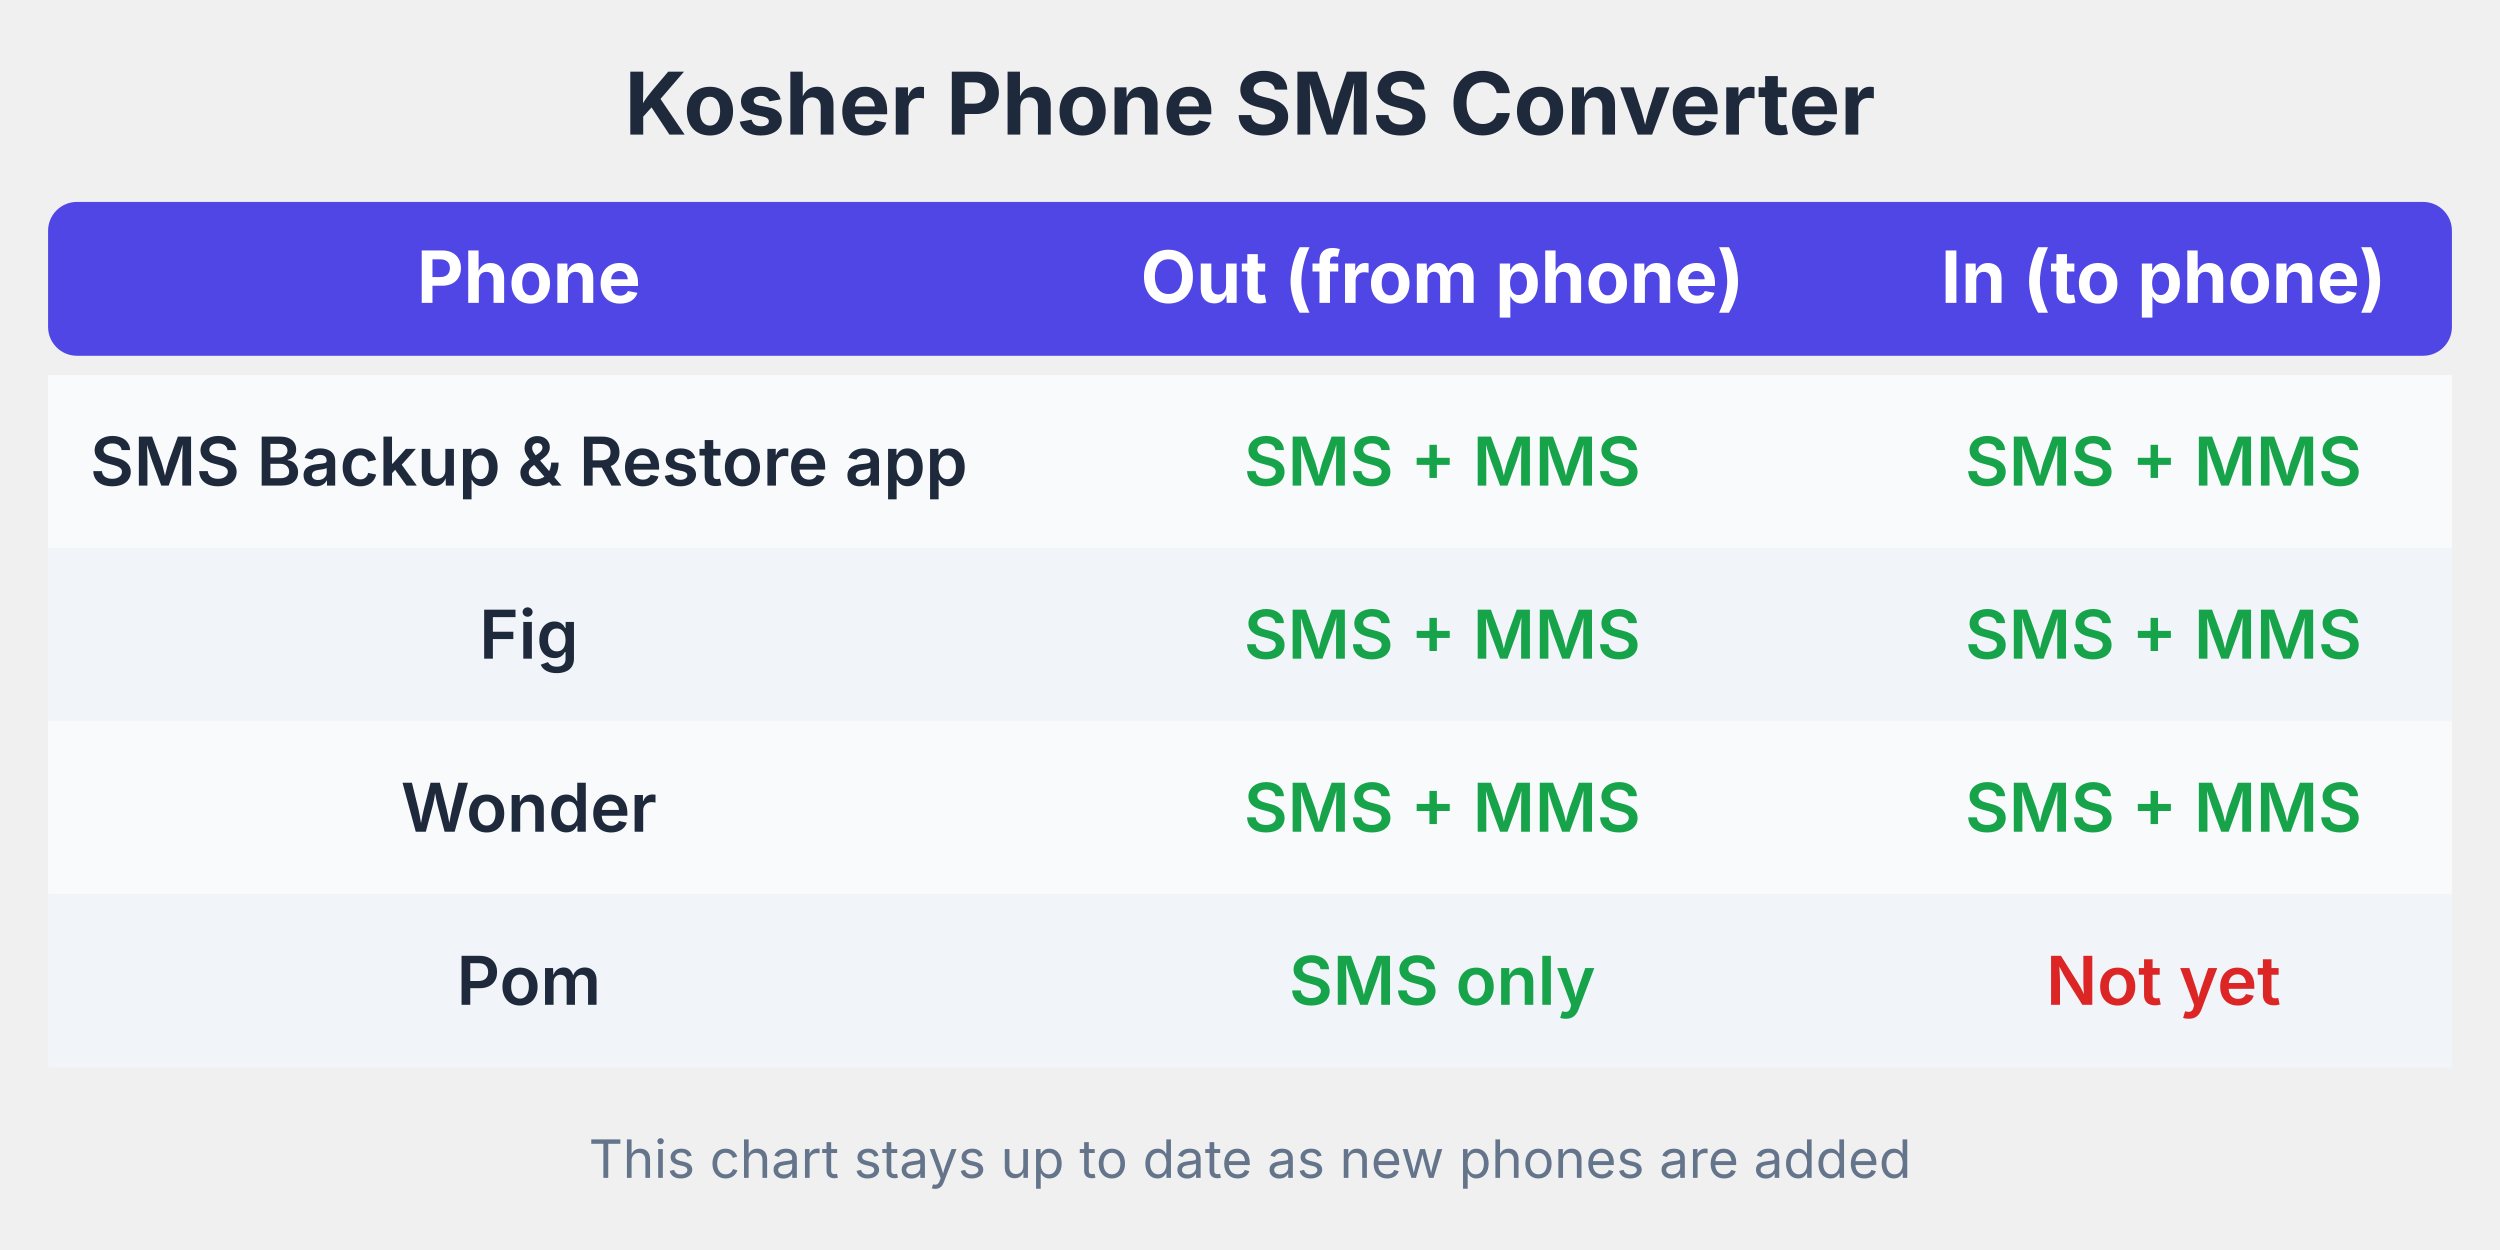
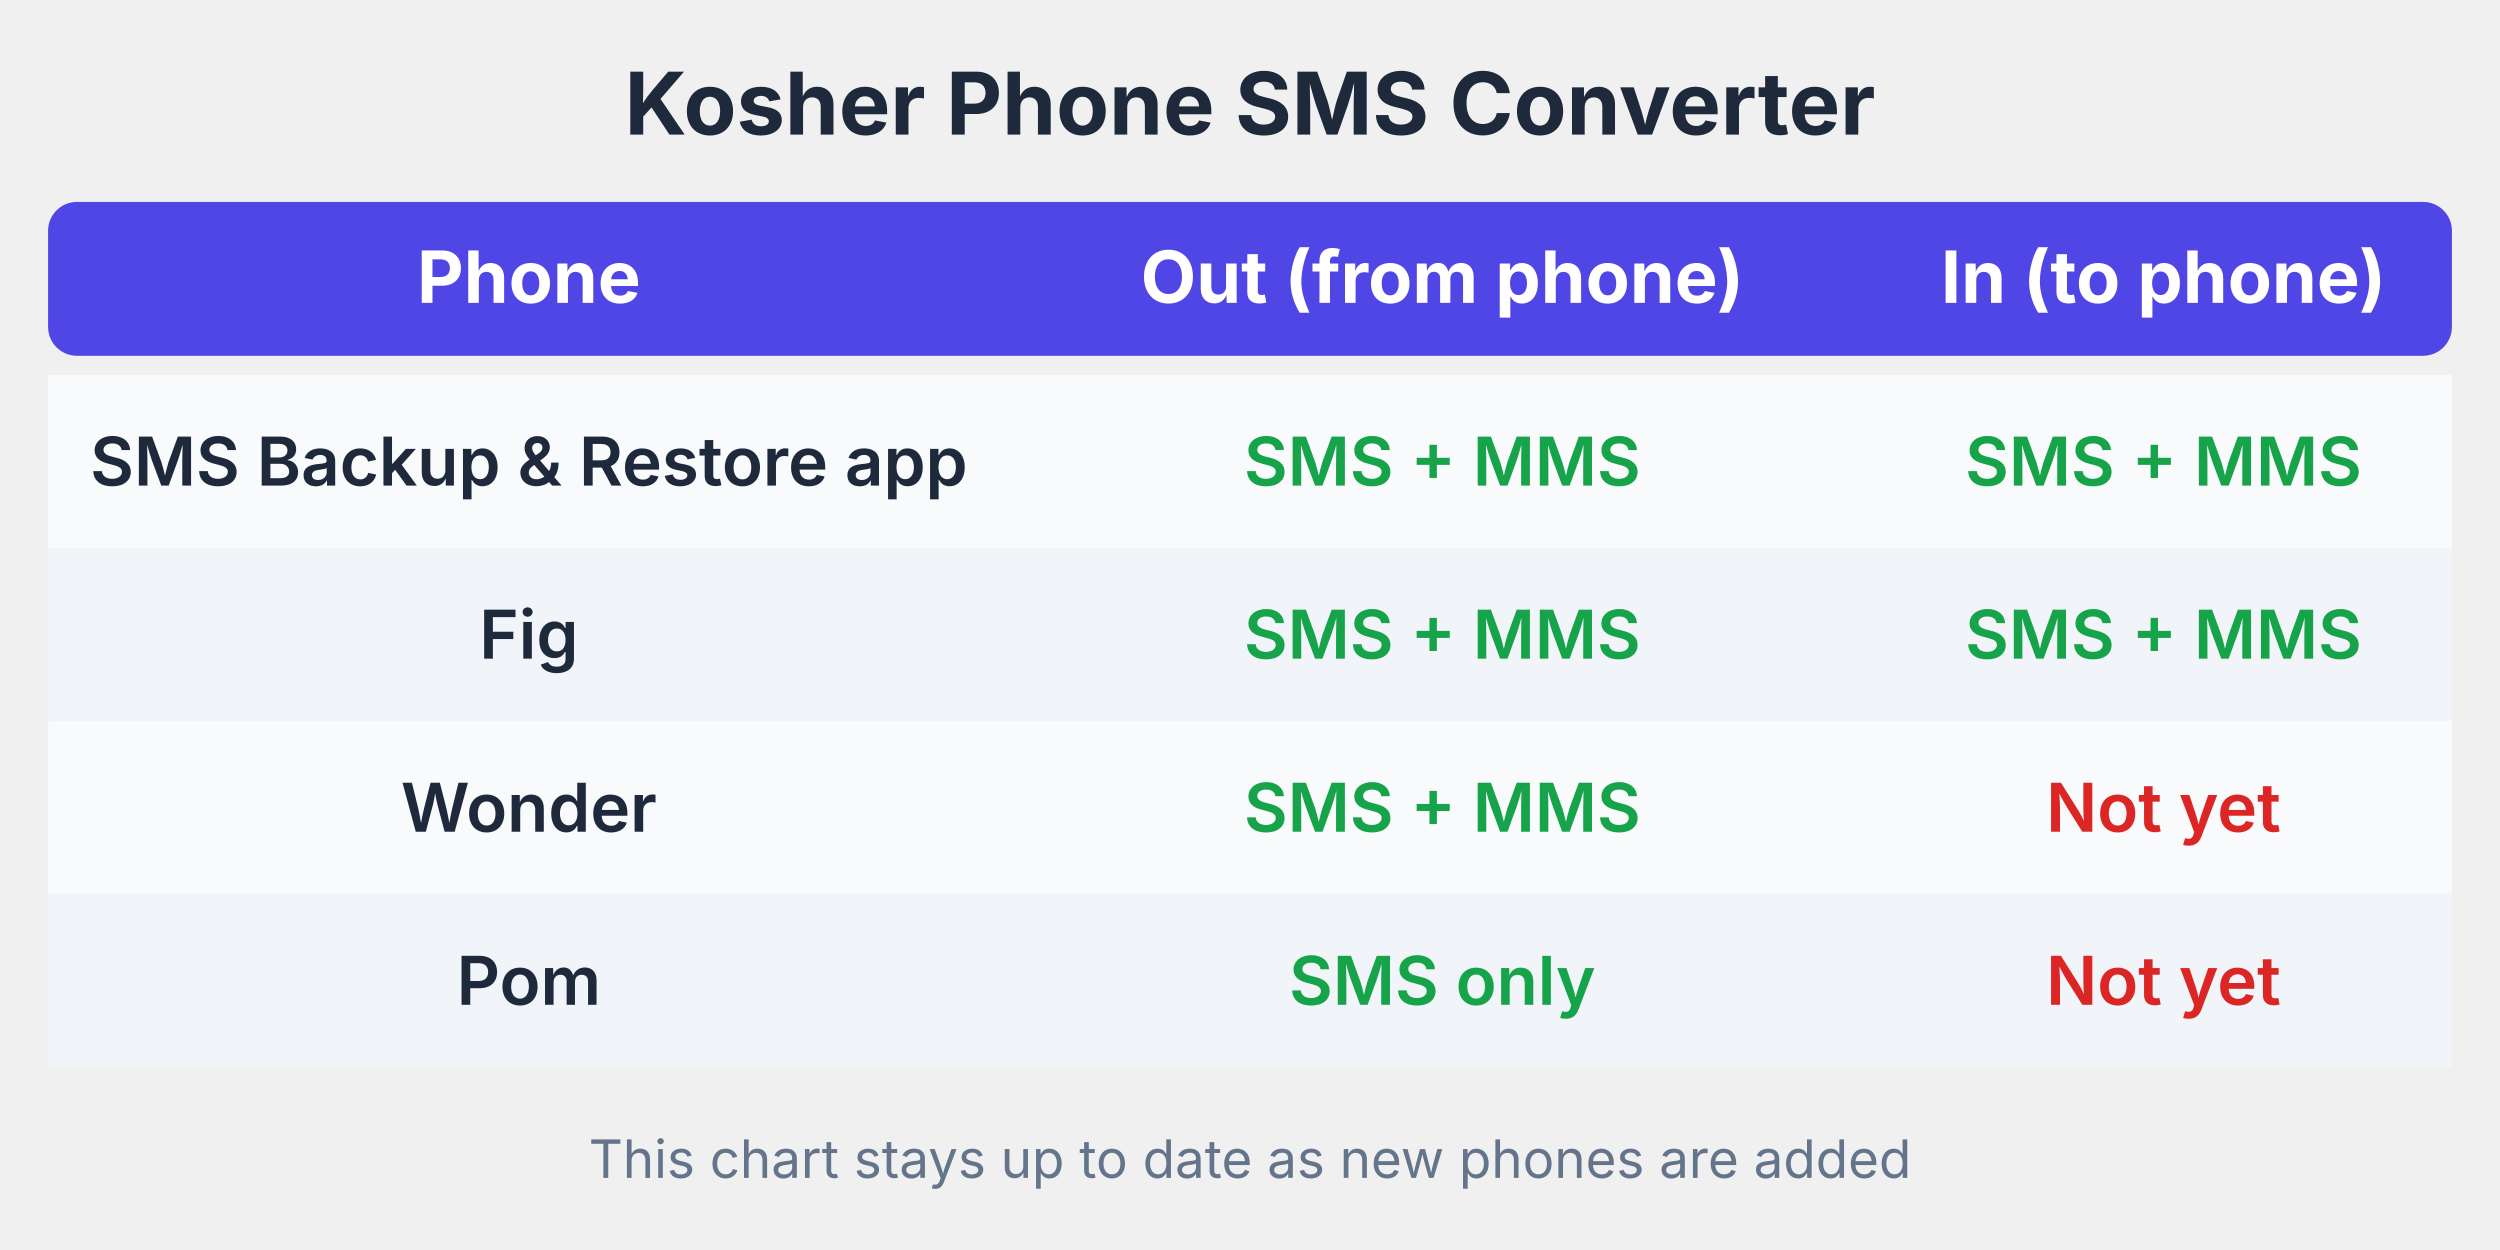
<svg xmlns="http://www.w3.org/2000/svg" width="520" height="260" viewBox="0 0 520 260">
  <style>
    text { font-family: -apple-system, BlinkMacSystemFont, 'Segoe UI', sans-serif; font-size: 14px; fill: #1e293b; }
    .header { font-weight: 700; font-size: 15px; fill: #fff; }
    .phone { font-weight: 600; }
    .phone-sub { font-size: 10px; fill: #64748b; font-weight: 400; }
    .yes { fill: #16a34a; font-weight: 600; }
    .no { fill: #dc2626; font-weight: 600; }
    .warn { fill: #d97706; font-weight: 600; }
    .title { font-size: 18px; font-weight: 700; fill: #1e293b; }
    .footnote { font-size: 11px; fill: #64748b; }
  </style>
  <text x="260" y="28" text-anchor="middle" class="title">Kosher Phone SMS Converter</text>
  <rect x="10" y="42" width="500" height="32" rx="6" fill="#4f46e5" />
  <text x="110" y="63" text-anchor="middle" class="header">Phone</text>
  <text x="300" y="63" text-anchor="middle" class="header">Out (from phone)</text>
  <text x="450" y="63" text-anchor="middle" class="header">In (to phone)</text>
  <rect x="10" y="78" width="500" height="36" rx="0" fill="#f8fafc" />
  <text x="110" y="101" text-anchor="middle" class="phone">SMS Backup &amp; Restore app</text>
  <text x="300" y="101" text-anchor="middle" class="yes">SMS + MMS</text>
  <text x="450" y="101" text-anchor="middle" class="yes">SMS + MMS</text>
  <rect x="10" y="114" width="500" height="36" rx="0" fill="#f1f5f9" />
  <text x="110" y="137" text-anchor="middle" class="phone">Fig</text>
  <text x="300" y="137" text-anchor="middle" class="yes">SMS + MMS</text>
  <text x="450" y="137" text-anchor="middle" class="yes">SMS + MMS</text>
  <rect x="10" y="150" width="500" height="36" rx="0" fill="#f8fafc" />
  <text x="110" y="173" text-anchor="middle" class="phone">Wonder</text>
  <text x="300" y="173" text-anchor="middle" class="yes">SMS + MMS</text>
-   <text x="450" y="173" text-anchor="middle" class="yes">SMS + MMS</text>
+   <text x="450" y="173" text-anchor="middle" class="no">Not yet</text>
  <rect x="10" y="186" width="500" height="36" rx="0" fill="#f1f5f9" />
  <text x="110" y="209" text-anchor="middle" class="phone">Pom</text>
  <text x="300" y="209" text-anchor="middle" class="yes">SMS only</text>
  <text x="450" y="209" text-anchor="middle" class="no">Not yet</text>
  <text x="260" y="245" text-anchor="middle" class="footnote">This chart stays up to date as new phones are added</text>
</svg>
